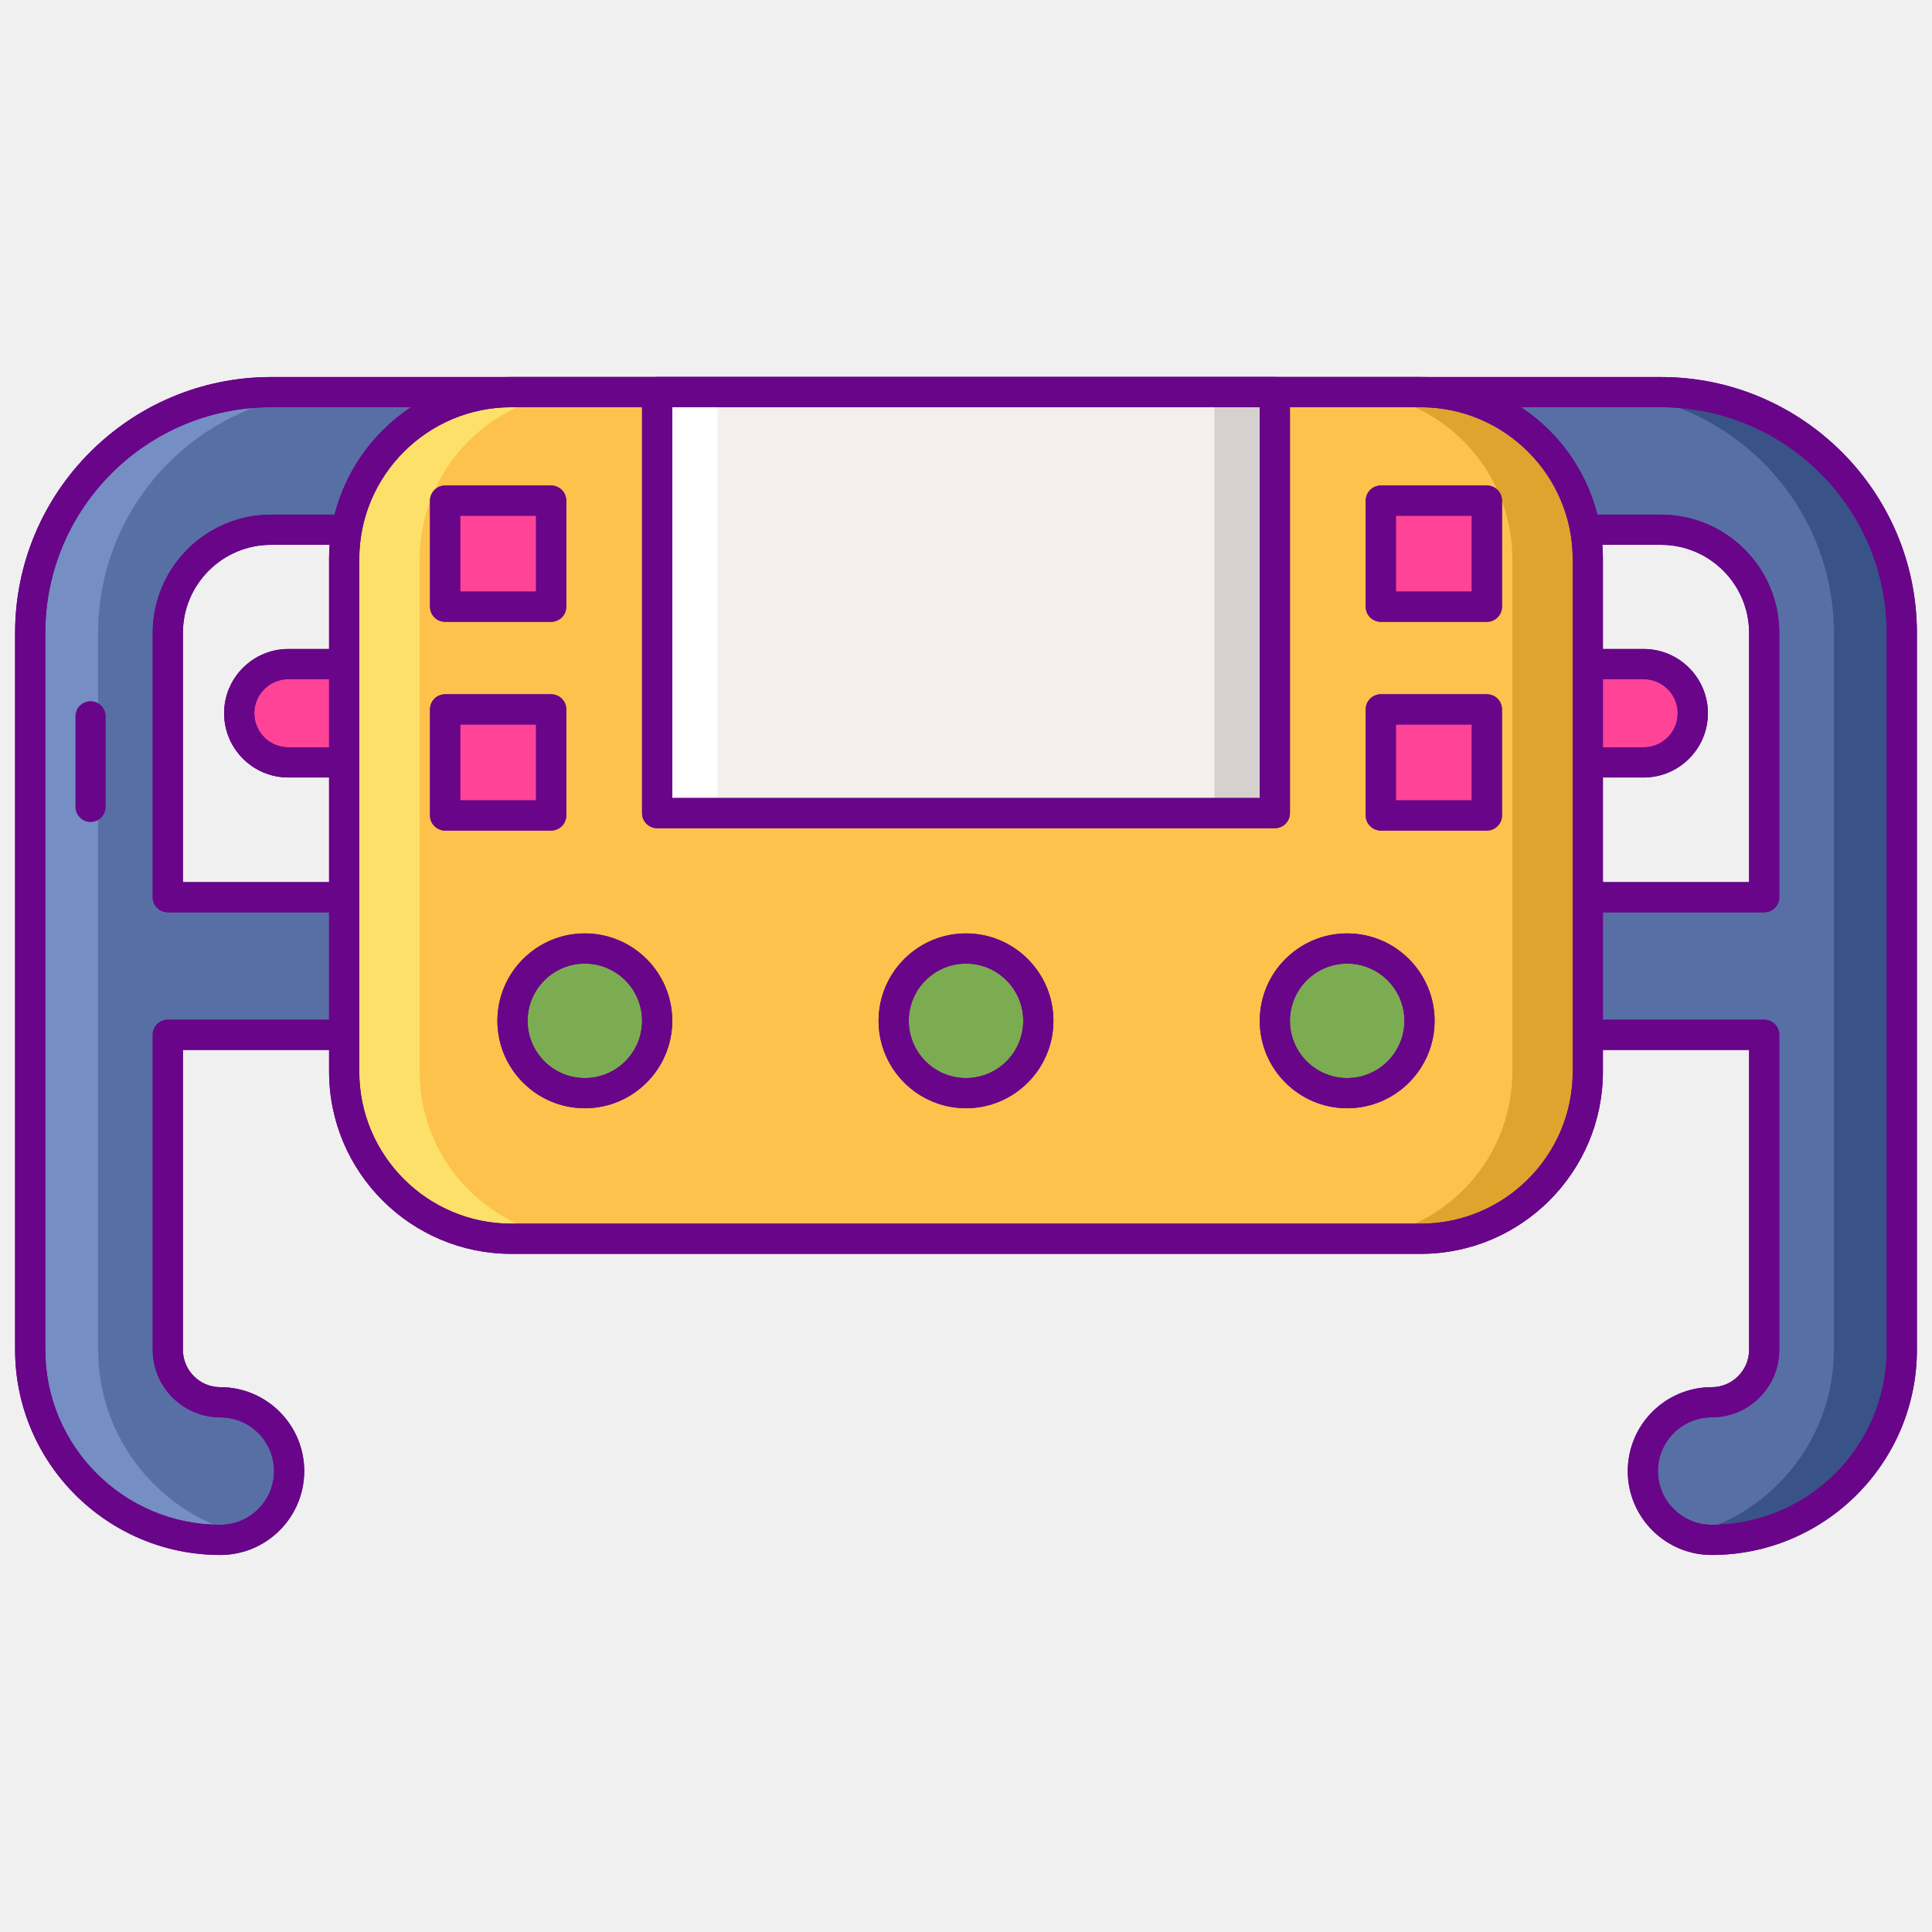
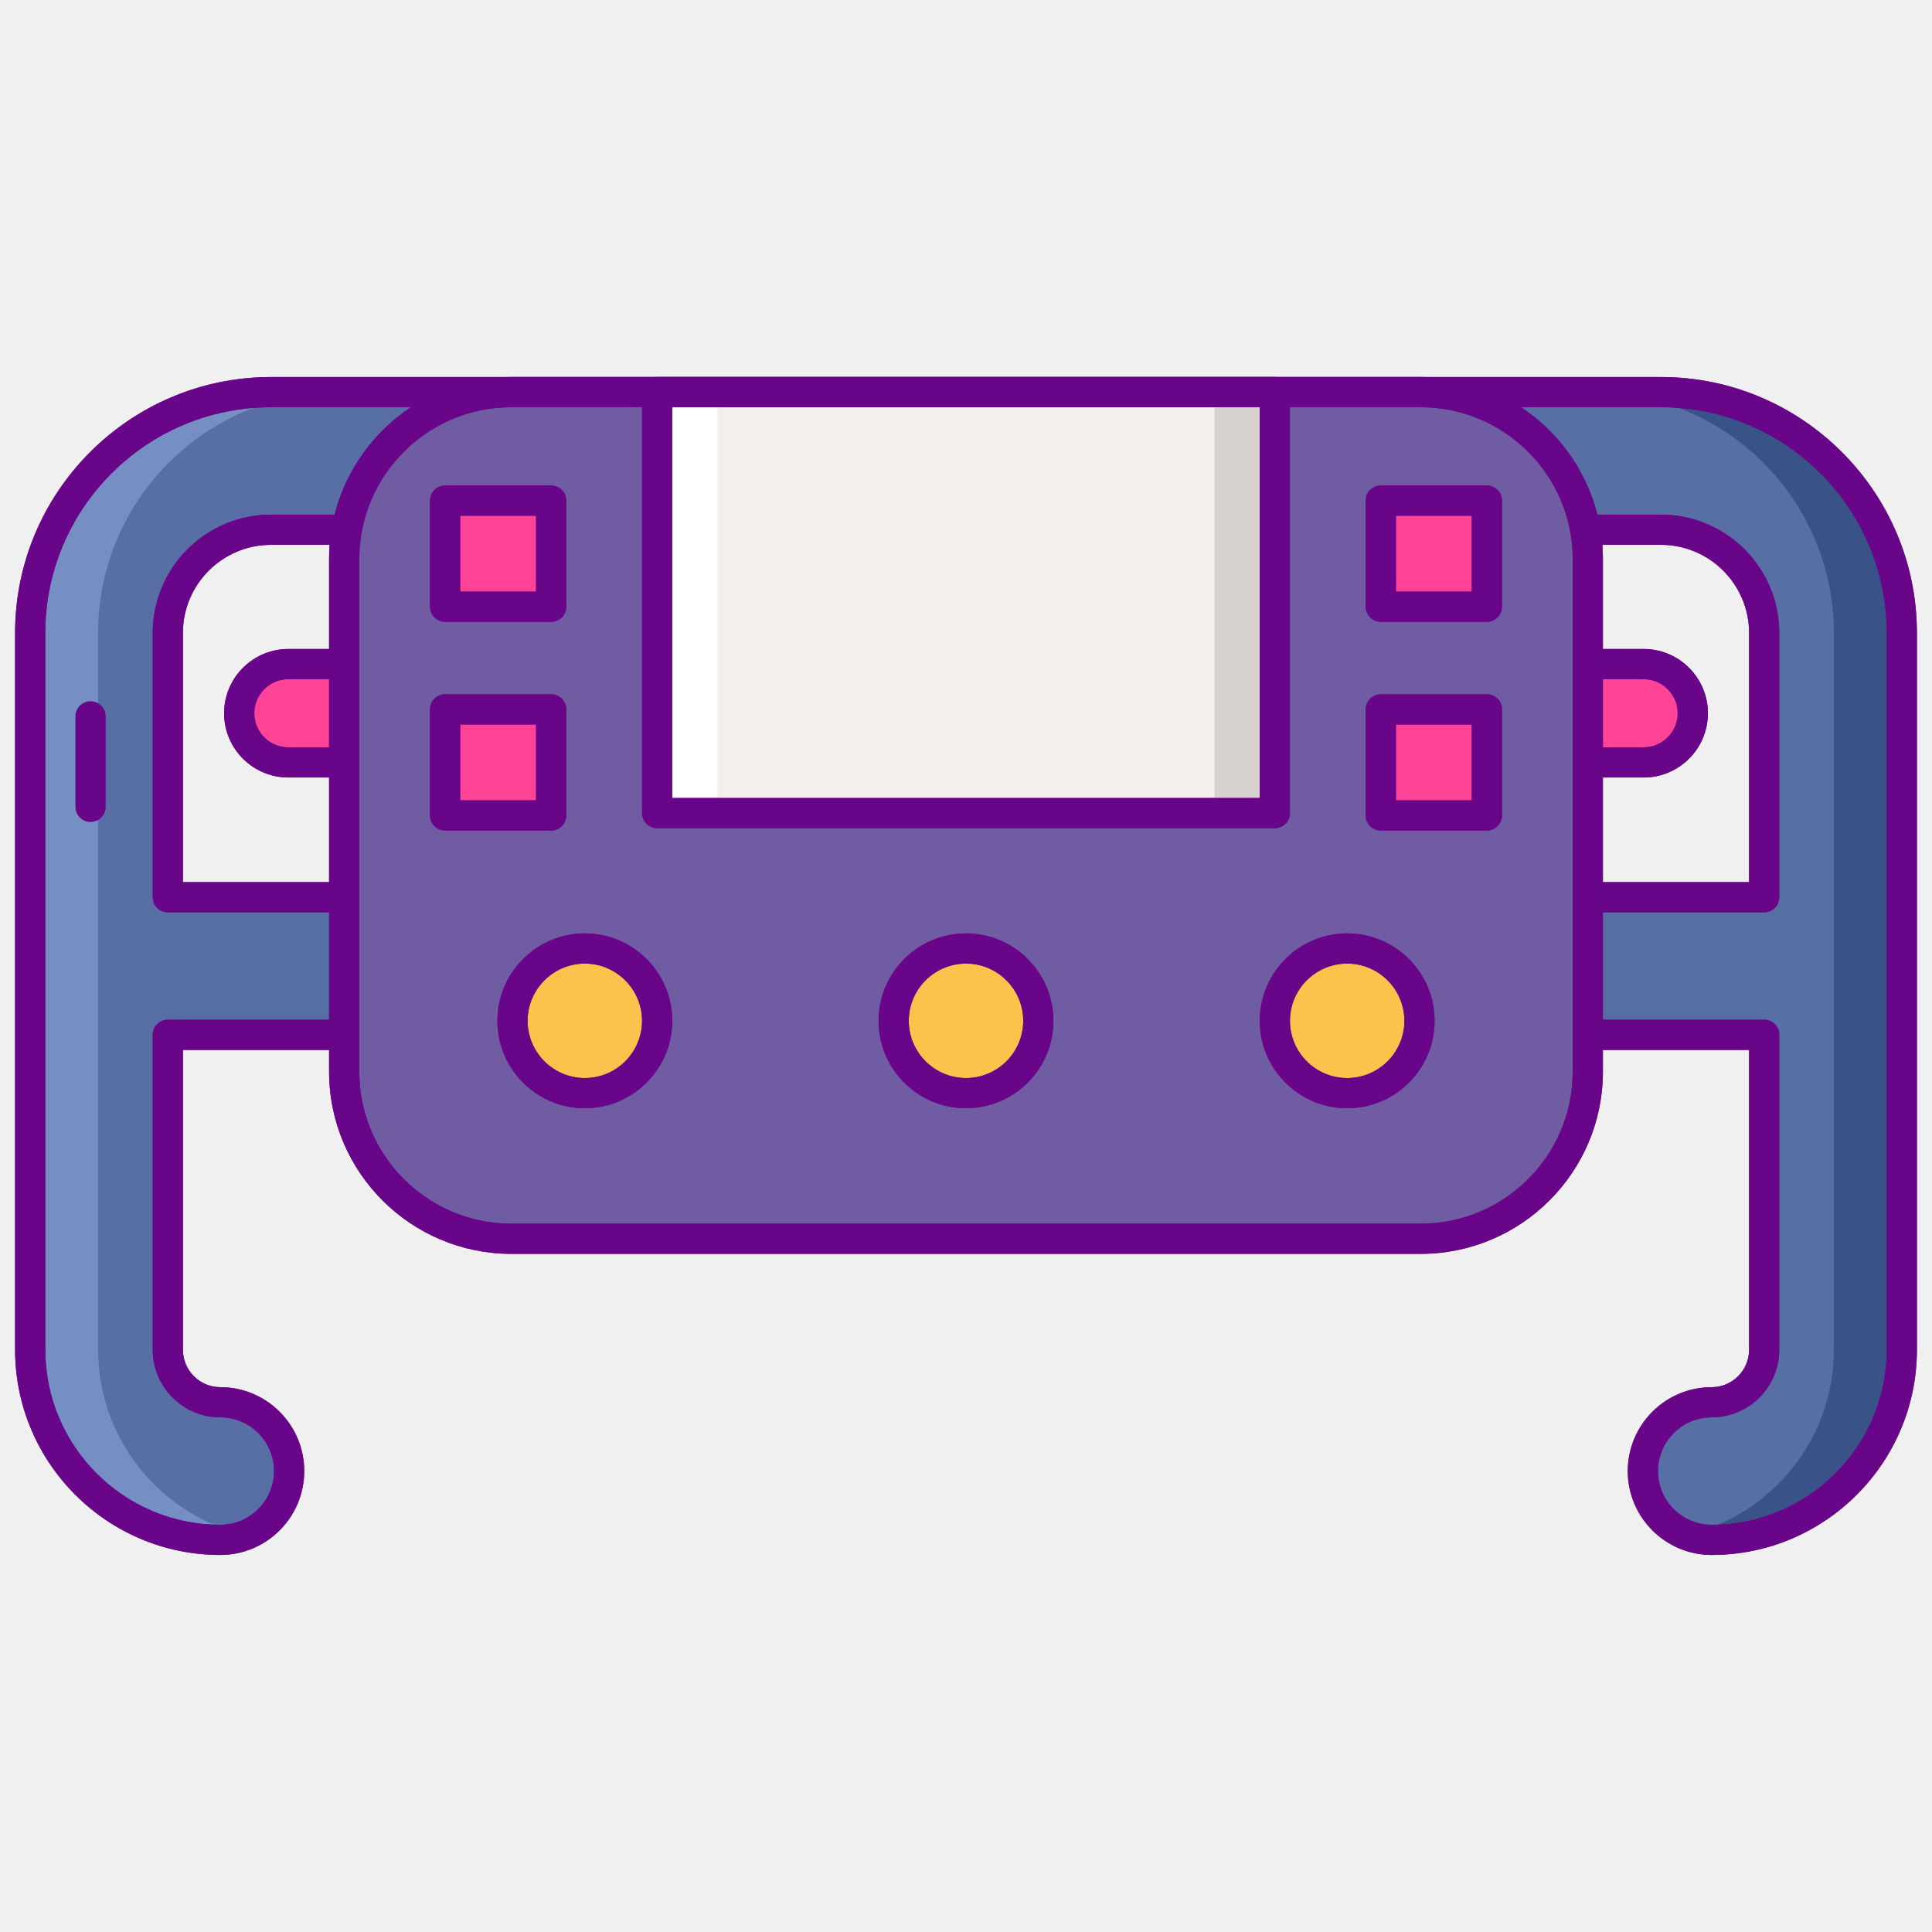
<svg xmlns="http://www.w3.org/2000/svg" viewBox="0 0 256 256" width="64px" height="64px">
  <path fill="#576fa5" d="M220.088,51.958H35.912C18.316,51.958,4,66.274,4,83.87v94.977c0,13.892,11.302,25.195,25.195,25.195 c5.036,0,9.118-4.082,9.118-9.118s-4.082-9.118-9.118-9.118c-3.838,0-6.959-3.122-6.959-6.959v-41.729h211.529v41.729 c0,3.838-3.122,6.959-6.959,6.959c-5.035,0-9.118,4.083-9.118,9.118s4.083,9.118,9.118,9.118 c13.892,0,25.195-11.303,25.195-25.195V83.87C252,66.274,237.684,51.958,220.088,51.958z M22.235,118.882V83.87 c0-7.542,6.135-13.676,13.677-13.676h184.176c7.542,0,13.676,6.135,13.676,13.676v35.012H22.235z" />
  <path fill="#ff4397" d="M217.791,101.023H38.209c-3.598,0-6.514-2.917-6.514-6.514l0,0c0-3.598,2.917-6.514,6.514-6.514h179.582 c3.598,0,6.514,2.917,6.514,6.514l0,0C224.305,98.106,221.389,101.023,217.791,101.023z" />
  <path fill="#690589" d="M217.791,103.023H38.209c-4.695,0-8.514-3.819-8.514-8.515c0-4.694,3.819-8.514,8.514-8.514h179.582 c4.695,0,8.515,3.819,8.515,8.514C226.306,99.204,222.486,103.023,217.791,103.023z M38.209,89.995 c-2.489,0-4.514,2.024-4.514,4.514s2.025,4.515,4.514,4.515h179.582c2.489,0,4.515-2.025,4.515-4.515s-2.025-4.514-4.515-4.514 H38.209z" />
  <path fill="#690589" d="M217.791,103.023H38.209c-4.695,0-8.514-3.819-8.514-8.515c0-4.694,3.819-8.514,8.514-8.514h179.582 c4.695,0,8.515,3.819,8.515,8.514C226.306,99.204,222.486,103.023,217.791,103.023z M38.209,89.995 c-2.489,0-4.514,2.024-4.514,4.514s2.025,4.515,4.514,4.515h179.582c2.489,0,4.515-2.025,4.515-4.515s-2.025-4.514-4.515-4.514 H38.209z" />
  <path fill="#395288" d="M220.088,51.958h-9C228.684,51.958,243,66.274,243,83.87v94.977c0,11.951-8.368,21.978-19.55,24.549 c1.039,0.412,2.169,0.646,3.355,0.646c13.892,0,25.195-11.303,25.195-25.195V83.87C252,66.274,237.684,51.958,220.088,51.958z" />
  <path fill="#758ec3" d="M35.912,51.958h9C27.316,51.958,13,66.274,13,83.87v94.977c0,11.951,8.368,21.978,19.55,24.549 c-1.039,0.412-2.169,0.646-3.355,0.646C15.303,204.042,4,192.739,4,178.847V83.87C4,66.274,18.316,51.958,35.912,51.958z" />
  <path fill="#690589" d="M226.806,206.041c-6.131,0-11.118-4.987-11.118-11.117s4.987-11.117,11.118-11.117 c2.734,0,4.959-2.225,4.959-4.96v-39.729H24.235v39.729c0,2.735,2.225,4.96,4.959,4.96c6.13,0,11.118,4.987,11.118,11.117 s-4.987,11.117-11.118,11.117C14.2,206.041,2,193.842,2,178.847V83.87c0-18.698,15.213-33.911,33.912-33.911h184.176 C238.787,49.959,254,65.172,254,83.87v94.977C254,193.842,241.801,206.041,226.806,206.041z M22.235,135.117h211.529 c1.104,0,2,0.896,2,2v41.729c0,4.94-4.019,8.96-8.959,8.96c-3.925,0-7.118,3.192-7.118,7.117s3.193,7.117,7.118,7.117 c12.789,0,23.194-10.405,23.194-23.194V83.87c0-16.493-13.419-29.911-29.912-29.911H35.912C19.418,53.959,6,67.377,6,83.87v94.977 c0,12.789,10.405,23.194,23.195,23.194c3.925,0,7.118-3.192,7.118-7.117s-3.193-7.117-7.118-7.117c-4.94,0-8.959-4.02-8.959-8.96 v-41.729C20.235,136.013,21.131,135.117,22.235,135.117z M233.765,120.883H22.235c-1.104,0-2-0.896-2-2V83.87 c0-8.645,7.032-15.677,15.676-15.677h184.176c8.645,0,15.677,7.032,15.677,15.677v35.013 C235.765,119.987,234.869,120.883,233.765,120.883z M24.235,116.883h207.529V83.87c0-6.438-5.238-11.677-11.677-11.677H35.912 c-6.438,0-11.676,5.238-11.676,11.677V116.883z" />
  <path fill="#690589" d="M226.806,206.041c-6.131,0-11.118-4.987-11.118-11.117s4.987-11.117,11.118-11.117 c2.734,0,4.959-2.225,4.959-4.96v-39.729H24.235v39.729c0,2.735,2.225,4.96,4.959,4.96c6.13,0,11.118,4.987,11.118,11.117 s-4.987,11.117-11.118,11.117C14.2,206.041,2,193.842,2,178.847V83.87c0-18.698,15.213-33.911,33.912-33.911h184.176 C238.787,49.959,254,65.172,254,83.87v94.977C254,193.842,241.801,206.041,226.806,206.041z M22.235,135.117h211.529 c1.104,0,2,0.896,2,2v41.729c0,4.94-4.019,8.96-8.959,8.96c-3.925,0-7.118,3.192-7.118,7.117s3.193,7.117,7.118,7.117 c12.789,0,23.194-10.405,23.194-23.194V83.87c0-16.493-13.419-29.911-29.912-29.911H35.912C19.418,53.959,6,67.377,6,83.87v94.977 c0,12.789,10.405,23.194,23.195,23.194c3.925,0,7.118-3.192,7.118-7.117s-3.193-7.117-7.118-7.117c-4.94,0-8.959-4.02-8.959-8.96 v-41.729C20.235,136.013,21.131,135.117,22.235,135.117z M233.765,120.883H22.235c-1.104,0-2-0.896-2-2V83.87 c0-8.645,7.032-15.677,15.676-15.677h184.176c8.645,0,15.677,7.032,15.677,15.677v35.013 C235.765,119.987,234.869,120.883,233.765,120.883z M24.235,116.883h207.529V83.87c0-6.438-5.238-11.677-11.677-11.677H35.912 c-6.438,0-11.676,5.238-11.676,11.677V116.883z" />
-   <path fill="#fcc24c" d="M188.251,164.142H67.749c-12.229,0-22.143-9.914-22.143-22.143V74.101c0-12.229,9.914-22.143,22.143-22.143 h120.502c12.229,0,22.143,9.914,22.143,22.143v67.898C210.394,154.228,200.48,164.142,188.251,164.142z" />
-   <path fill="#fce06a" d="M67.749,164.142h10c-12.229,0-22.143-9.914-22.143-22.143V74.102c0-12.229,9.914-22.143,22.143-22.143h-10 c-12.229,0-22.143,9.914-22.143,22.143v67.898C45.606,154.229,55.52,164.142,67.749,164.142z" />
-   <path fill="#dea42e" d="M188.251,51.958h-10c12.229,0,22.143,9.914,22.143,22.143v67.898c0,12.229-9.914,22.143-22.143,22.143h10 c12.229,0,22.143-9.914,22.143-22.143V74.101C210.394,61.872,200.48,51.958,188.251,51.958z" />
+   <path fill="#705ca3" d="M188.251,164.142H67.749c-12.229,0-22.143-9.914-22.143-22.143V74.101c0-12.229,9.914-22.143,22.143-22.143 h120.502c12.229,0,22.143,9.914,22.143,22.143v67.898C210.394,154.228,200.48,164.142,188.251,164.142z" />
+   <path fill="#705ca3" d="M67.749,164.142h10c-12.229,0-22.143-9.914-22.143-22.143V74.102c0-12.229,9.914-22.143,22.143-22.143h-10 c-12.229,0-22.143,9.914-22.143,22.143v67.898C45.606,154.229,55.52,164.142,67.749,164.142z" />
+   <path fill="#705ca3" d="M188.251,51.958h-10c12.229,0,22.143,9.914,22.143,22.143v67.898c0,12.229-9.914,22.143-22.143,22.143h10 c12.229,0,22.143-9.914,22.143-22.143V74.101C210.394,61.872,200.48,51.958,188.251,51.958z" />
  <path fill="#690589" d="M188.251,166.142H67.749c-13.312,0-24.143-10.83-24.143-24.143V74.102c0-13.312,10.83-24.143,24.143-24.143 h120.502c13.312,0,24.143,10.83,24.143,24.143v67.897C212.394,155.312,201.563,166.142,188.251,166.142z M67.749,53.959 c-11.106,0-20.143,9.036-20.143,20.143v67.897c0,11.106,9.036,20.143,20.143,20.143h120.502c11.106,0,20.143-9.036,20.143-20.143 V74.102c0-11.106-9.036-20.143-20.143-20.143H67.749z" />
  <path fill="#690589" d="M188.251,166.142H67.749c-13.312,0-24.143-10.83-24.143-24.143V74.102c0-13.312,10.83-24.143,24.143-24.143 h120.502c13.312,0,24.143,10.83,24.143,24.143v67.897C212.394,155.312,201.563,166.142,188.251,166.142z M67.749,53.959 c-11.106,0-20.143,9.036-20.143,20.143v67.897c0,11.106,9.036,20.143,20.143,20.143h120.502c11.106,0,20.143-9.036,20.143-20.143 V74.102c0-11.106-9.036-20.143-20.143-20.143H67.749z" />
  <rect width="14.054" height="14.054" x="58.979" y="66.337" fill="#ff4397" />
  <rect width="14.054" height="14.054" x="58.979" y="93.996" fill="#ff4397" />
-   <circle cx="77.493" cy="135.265" r="9.583" fill="#7bac51" />
+   <circle cx="77.493" cy="135.265" r="9.583" fill="#FCC24C" />
  <path fill="#690589" d="M77.493,146.848c-6.387,0-11.583-5.196-11.583-11.583c0-6.388,5.196-11.584,11.583-11.584 s11.583,5.196,11.583,11.584C89.076,141.651,83.88,146.848,77.493,146.848z M77.493,127.681c-4.182,0-7.583,3.402-7.583,7.584 s3.402,7.583,7.583,7.583s7.583-3.401,7.583-7.583S81.674,127.681,77.493,127.681z" />
  <path fill="#690589" d="M73.034,82.392H58.979c-1.104,0-2-0.896-2-2V66.337c0-1.104,0.896-2,2-2h14.054c1.104,0,2,0.896,2,2v14.055 C75.034,81.496,74.138,82.392,73.034,82.392z M60.979,78.392h10.054V68.337H60.979V78.392z" />
  <path fill="#690589" d="M73.034,110.05H58.979c-1.104,0-2-0.896-2-2V93.996c0-1.104,0.896-2,2-2h14.054c1.104,0,2,0.896,2,2v14.054 C75.034,109.154,74.138,110.05,73.034,110.05z M60.979,106.05h10.054V95.996H60.979V106.05z" />
  <path fill="#690589" d="M77.493,146.848c-6.387,0-11.583-5.196-11.583-11.583c0-6.388,5.196-11.584,11.583-11.584 s11.583,5.196,11.583,11.584C89.076,141.651,83.88,146.848,77.493,146.848z M77.493,127.681c-4.182,0-7.583,3.402-7.583,7.584 s3.402,7.583,7.583,7.583s7.583-3.401,7.583-7.583S81.674,127.681,77.493,127.681z" />
  <path fill="#690589" d="M73.034,82.392H58.979c-1.104,0-2-0.896-2-2V66.337c0-1.104,0.896-2,2-2h14.054c1.104,0,2,0.896,2,2v14.055 C75.034,81.496,74.138,82.392,73.034,82.392z M60.979,78.392h10.054V68.337H60.979V78.392z" />
  <path fill="#690589" d="M73.034,110.05H58.979c-1.104,0-2-0.896-2-2V93.996c0-1.104,0.896-2,2-2h14.054c1.104,0,2,0.896,2,2v14.054 C75.034,109.154,74.138,110.05,73.034,110.05z M60.979,106.05h10.054V95.996H60.979V106.05z" />
  <rect width="81.848" height="55.782" x="87.076" y="51.958" fill="#f4efed" />
  <rect width="14.054" height="14.054" x="182.966" y="66.337" fill="#ff4397" />
  <rect width="14.054" height="14.054" x="182.966" y="93.996" fill="#ff4397" />
-   <circle cx="128" cy="135.265" r="9.584" fill="#7bac51" />
-   <circle cx="178.507" cy="135.265" r="9.584" fill="#7bac51" />
+   <circle cx="128" cy="135.265" r="9.584" fill="#FCC24C" />
+   <circle cx="178.507" cy="135.265" r="9.584" fill="#FCC24C" />
  <rect width="8" height="55.782" x="160.924" y="51.958" fill="#d6d1cf" />
  <rect width="8" height="55.782" x="87.076" y="51.958" fill="#fff" />
  <path fill="#690589" d="M168.924,109.74H87.076c-1.104,0-2-0.896-2-2V51.959c0-1.104,0.896-2,2-2h81.848c1.104,0,2,0.896,2,2v55.781 C170.924,108.845,170.028,109.74,168.924,109.74z M89.076,105.74h77.848V53.959H89.076V105.74z" />
  <path fill="#690589" d="M128,146.848c-6.387,0-11.583-5.196-11.583-11.583c0-6.388,5.196-11.584,11.583-11.584 c6.387,0,11.583,5.196,11.583,11.584C139.583,141.651,134.387,146.848,128,146.848z M128,127.681 c-4.182,0-7.583,3.402-7.583,7.584s3.402,7.583,7.583,7.583s7.583-3.401,7.583-7.583S132.182,127.681,128,127.681z" />
  <path fill="#690589" d="M178.507,146.848c-6.387,0-11.583-5.196-11.583-11.583c0-6.388,5.196-11.584,11.583-11.584 c6.388,0,11.584,5.196,11.584,11.584C190.091,141.651,184.895,146.848,178.507,146.848z M178.507,127.681 c-4.182,0-7.583,3.402-7.583,7.584s3.401,7.583,7.583,7.583s7.584-3.401,7.584-7.583S182.688,127.681,178.507,127.681z" />
  <path fill="#690589" d="M197.021,82.392h-14.055c-1.104,0-2-0.896-2-2V66.337c0-1.104,0.896-2,2-2h14.055c1.104,0,2,0.896,2,2v14.055 C199.021,81.496,198.125,82.392,197.021,82.392z M184.966,78.392h10.055V68.337h-10.055V78.392z" />
  <path fill="#690589" d="M197.021,110.05h-14.055c-1.104,0-2-0.896-2-2V93.996c0-1.104,0.896-2,2-2h14.055c1.104,0,2,0.896,2,2v14.054 C199.021,109.154,198.125,110.05,197.021,110.05z M184.966,106.05h10.055V95.996h-10.055V106.05z" />
  <path fill="#690589" d="M12,108.915c-1.104,0-2-0.896-2-2v-12c0-1.104,0.896-2,2-2s2,0.896,2,2v12 C14,108.02,13.104,108.915,12,108.915z" />
  <path fill="#690589" d="M168.924,109.74H87.076c-1.104,0-2-0.896-2-2V51.959c0-1.104,0.896-2,2-2h81.848c1.104,0,2,0.896,2,2v55.781 C170.924,108.845,170.028,109.74,168.924,109.74z M89.076,105.74h77.848V53.959H89.076V105.74z" />
  <path fill="#690589" d="M128,146.848c-6.387,0-11.583-5.196-11.583-11.583c0-6.388,5.196-11.584,11.583-11.584 c6.387,0,11.583,5.196,11.583,11.584C139.583,141.651,134.387,146.848,128,146.848z M128,127.681 c-4.182,0-7.583,3.402-7.583,7.584s3.402,7.583,7.583,7.583s7.583-3.401,7.583-7.583S132.182,127.681,128,127.681z" />
  <path fill="#690589" d="M178.507,146.848c-6.387,0-11.583-5.196-11.583-11.583c0-6.388,5.196-11.584,11.583-11.584 c6.388,0,11.584,5.196,11.584,11.584C190.091,141.651,184.895,146.848,178.507,146.848z M178.507,127.681 c-4.182,0-7.583,3.402-7.583,7.584s3.401,7.583,7.583,7.583s7.584-3.401,7.584-7.583S182.688,127.681,178.507,127.681z" />
  <path fill="#690589" d="M197.021,82.392h-14.055c-1.104,0-2-0.896-2-2V66.337c0-1.104,0.896-2,2-2h14.055c1.104,0,2,0.896,2,2v14.055 C199.021,81.496,198.125,82.392,197.021,82.392z M184.966,78.392h10.055V68.337h-10.055V78.392z" />
  <path fill="#690589" d="M197.021,110.05h-14.055c-1.104,0-2-0.896-2-2V93.996c0-1.104,0.896-2,2-2h14.055c1.104,0,2,0.896,2,2v14.054 C199.021,109.154,198.125,110.05,197.021,110.05z M184.966,106.05h10.055V95.996h-10.055V106.05z" />
</svg>
